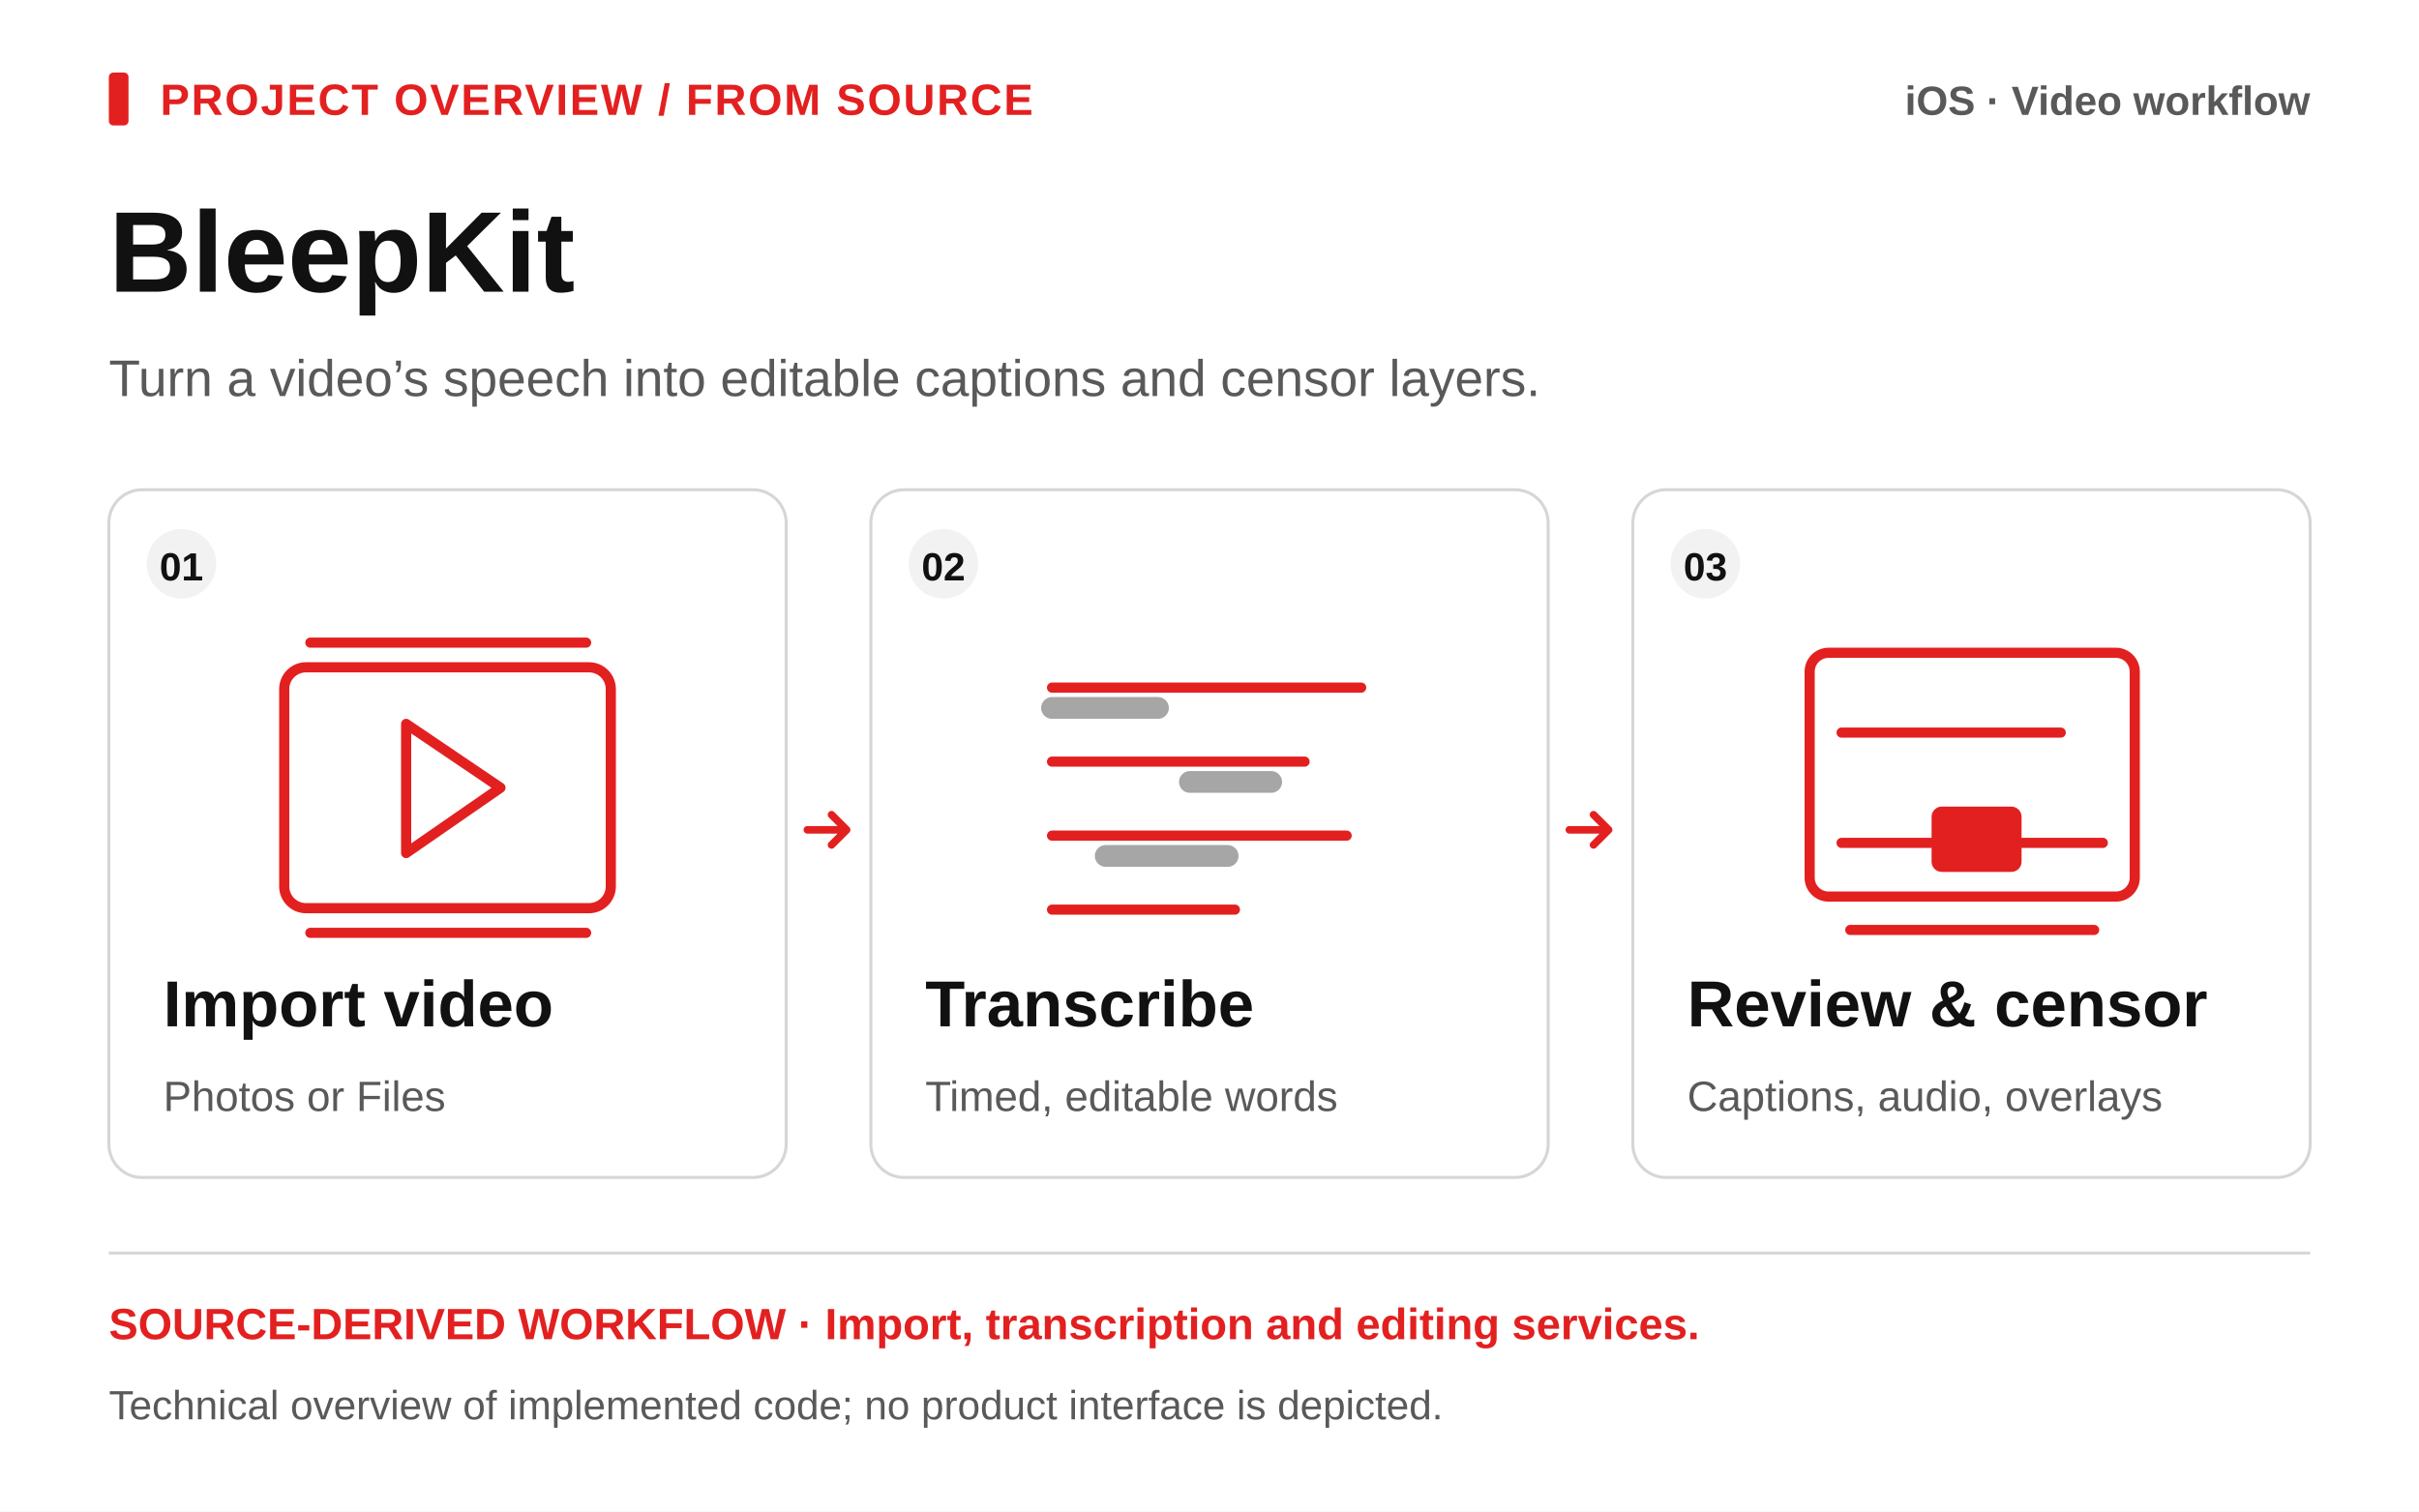
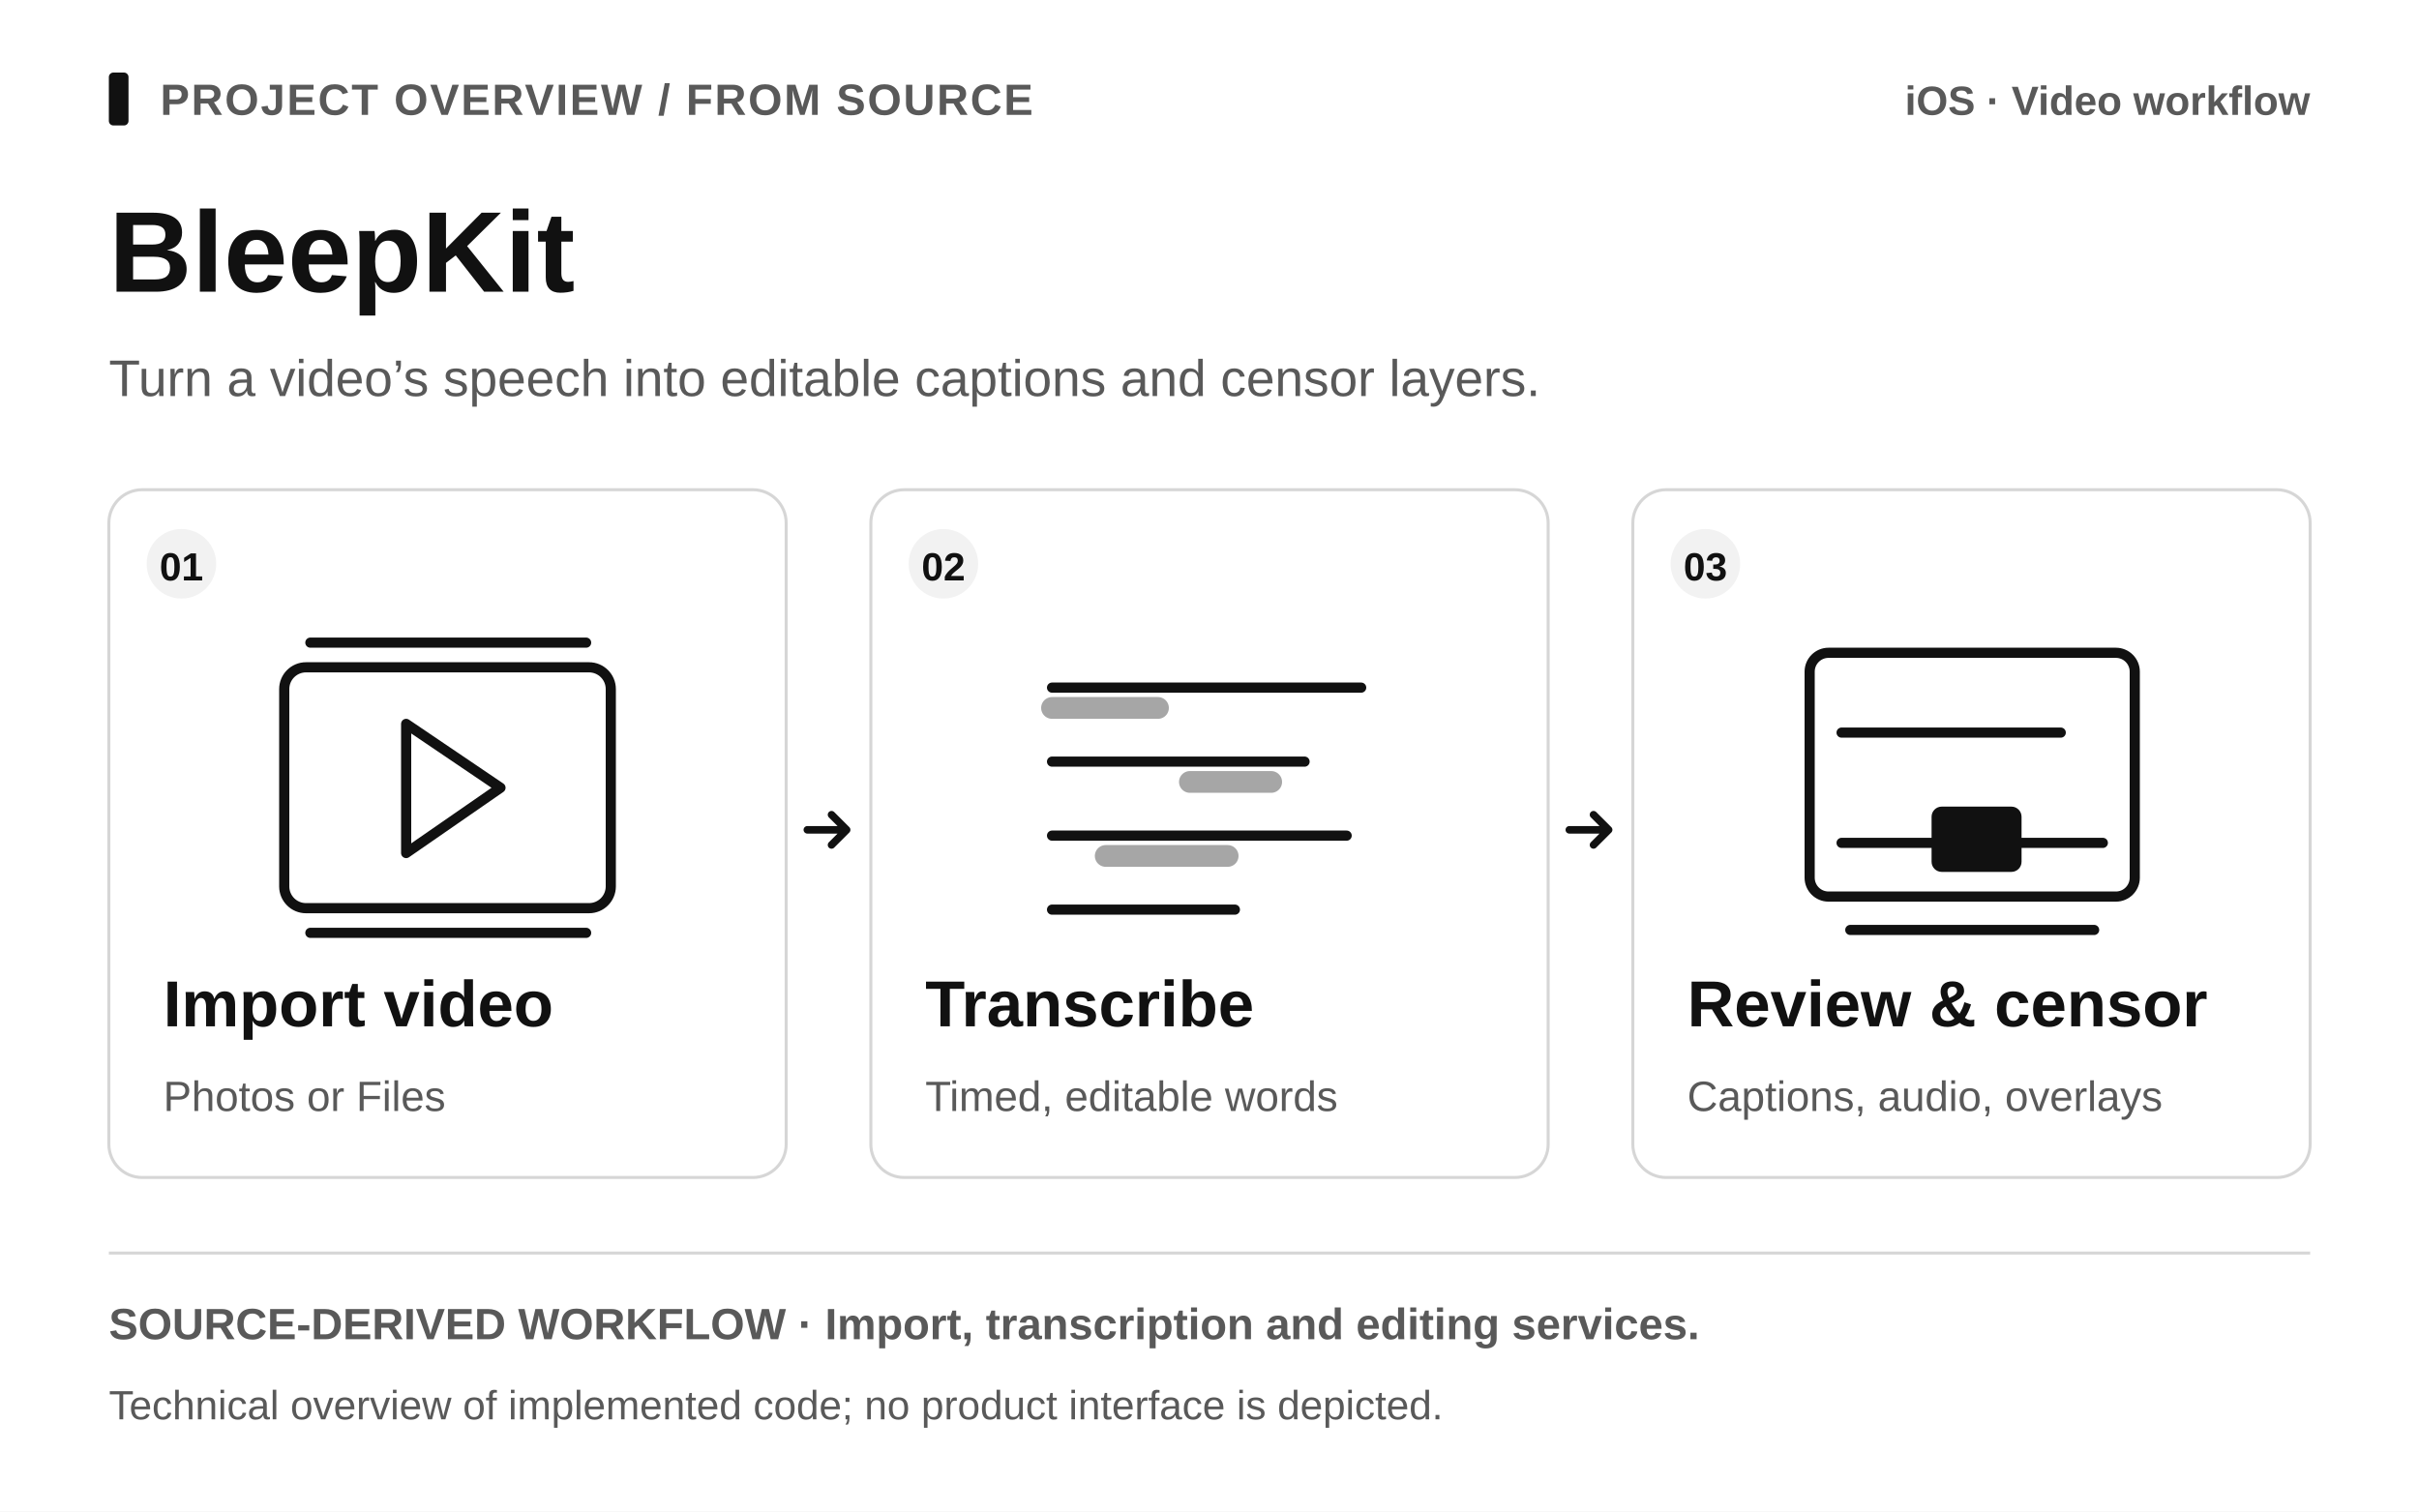
<svg xmlns="http://www.w3.org/2000/svg" width="1600" height="1000" viewBox="0 0 1600 1000" role="img" aria-labelledby="title desc">
  <rect width="1600" height="1000" fill="#FFFFFF" />
  <g font-family="Arial, Helvetica, sans-serif">
-     <rect x="72" y="48" width="13" height="35" rx="3" fill="#E32020" />
-     <text x="106" y="76" font-size="29" font-weight="700" fill="#E32020" text-anchor="start" letter-spacing="1.2">PROJECT OVERVIEW / FROM SOURCE</text>
+     <rect x="72" y="48" width="13" height="35" rx="3" fill="#111111" />
+     <text x="106" y="76" font-size="29" font-weight="700" fill="#595959" text-anchor="start" letter-spacing="1.2">PROJECT OVERVIEW / FROM SOURCE</text>
    <text x="1528" y="76" font-size="27" font-weight="600" fill="#595959" text-anchor="end">iOS · Video workflow</text>
    <text x="72" y="193" font-size="76" font-weight="700" fill="#111111" text-anchor="start">BleepKit</text>
    <text x="72" y="262" font-size="34" font-weight="400" fill="#595959" text-anchor="start">Turn a video’s speech into editable captions and censor layers.</text>
    <rect x="72" y="324" width="448" height="455" rx="22" fill="#FFFFFF" stroke="#D6D6D6" stroke-width="2" />
    <circle cx="120" cy="373" r="23" fill="#F2F2F2" />
    <text x="120" y="384" font-size="26" font-weight="700" fill="#111111" text-anchor="middle">01</text>
    <g transform="translate(164,405) scale(.96)">
-       <g fill="none" stroke="#E32020" stroke-width="7" stroke-linecap="round" stroke-linejoin="round">
+       <g fill="none" stroke="#111111" stroke-width="7" stroke-linecap="round" stroke-linejoin="round">
        <rect x="25" y="38" width="225" height="166" rx="15" />
        <path d="m109 77 65 44-65 45z" />
        <path d="M43 21h190M43 221h190" />
      </g>
    </g>
    <text x="108" y="679" font-size="43" font-weight="700" fill="#111111" text-anchor="start">Import video</text>
    <text x="108" y="735" font-size="28" font-weight="400" fill="#595959" text-anchor="start">Photos or Files</text>
-     <path d="M534 549h26m-10-10 10 10-10 10" fill="none" stroke="#E32020" stroke-width="5" stroke-linecap="round" stroke-linejoin="round" />
+     <path d="M534 549h26m-10-10 10 10-10 10" fill="none" stroke="#111111" stroke-width="5" stroke-linecap="round" stroke-linejoin="round" />
    <rect x="576" y="324" width="448" height="455" rx="22" fill="#FFFFFF" stroke="#D6D6D6" stroke-width="2" />
    <circle cx="624" cy="373" r="23" fill="#F2F2F2" />
    <text x="624" y="384" font-size="26" font-weight="700" fill="#111111" text-anchor="middle">02</text>
    <g transform="translate(668,405) scale(.96)">
-       <g fill="none" stroke="#E32020" stroke-width="7" stroke-linecap="round" stroke-linejoin="round">
+       <g fill="none" stroke="#111111" stroke-width="7" stroke-linecap="round" stroke-linejoin="round">
        <path d="M29 52h213M29 103h174M29 154h203M29 205h126" />
        <path d="M29 66h73M124 117h56M66 168h84" stroke-width="15" stroke="#A6A6A6" />
      </g>
    </g>
    <text x="612" y="679" font-size="43" font-weight="700" fill="#111111" text-anchor="start">Transcribe</text>
    <text x="612" y="735" font-size="28" font-weight="400" fill="#595959" text-anchor="start">Timed, editable words</text>
-     <path d="M1038 549h26m-10-10 10 10-10 10" fill="none" stroke="#E32020" stroke-width="5" stroke-linecap="round" stroke-linejoin="round" />
+     <path d="M1038 549h26m-10-10 10 10-10 10" fill="none" stroke="#111111" stroke-width="5" stroke-linecap="round" stroke-linejoin="round" />
    <rect x="1080" y="324" width="448" height="455" rx="22" fill="#FFFFFF" stroke="#D6D6D6" stroke-width="2" />
    <circle cx="1128" cy="373" r="23" fill="#F2F2F2" />
    <text x="1128" y="384" font-size="26" font-weight="700" fill="#111111" text-anchor="middle">03</text>
    <g transform="translate(1172,405) scale(.96)">
-       <g fill="none" stroke="#E32020" stroke-width="7" stroke-linecap="round" stroke-linejoin="round">
+       <g fill="none" stroke="#111111" stroke-width="7" stroke-linecap="round" stroke-linejoin="round">
        <rect x="26" y="28" width="224" height="168" rx="13" />
        <path d="M48 159h76M162 159h66M48 83h151" />
-         <rect x="110" y="134" width="62" height="45" rx="7" fill="#E32020" stroke="none" />
+         <rect x="110" y="134" width="62" height="45" rx="7" fill="#111111" stroke="none" />
        <path d="M54 219h168" />
      </g>
    </g>
    <text x="1116" y="679" font-size="43" font-weight="700" fill="#111111" text-anchor="start">Review &amp; censor</text>
    <text x="1116" y="735" font-size="28" font-weight="400" fill="#595959" text-anchor="start">Captions, audio, overlays</text>
    <path d="M72 829h1456" stroke="#D6D6D6" stroke-width="2" />
-     <text x="72" y="886" font-size="29" font-weight="700" fill="#E32020" text-anchor="start">SOURCE-DERIVED WORKFLOW · Import, transcription and editing services.</text>
+     <text x="72" y="886" font-size="29" font-weight="700" fill="#595959" text-anchor="start">SOURCE-DERIVED WORKFLOW · Import, transcription and editing services.</text>
    <text x="72" y="939" font-size="27" font-weight="400" fill="#595959" text-anchor="start">Technical overview of implemented code; no product interface is depicted.</text>
  </g>
</svg>
